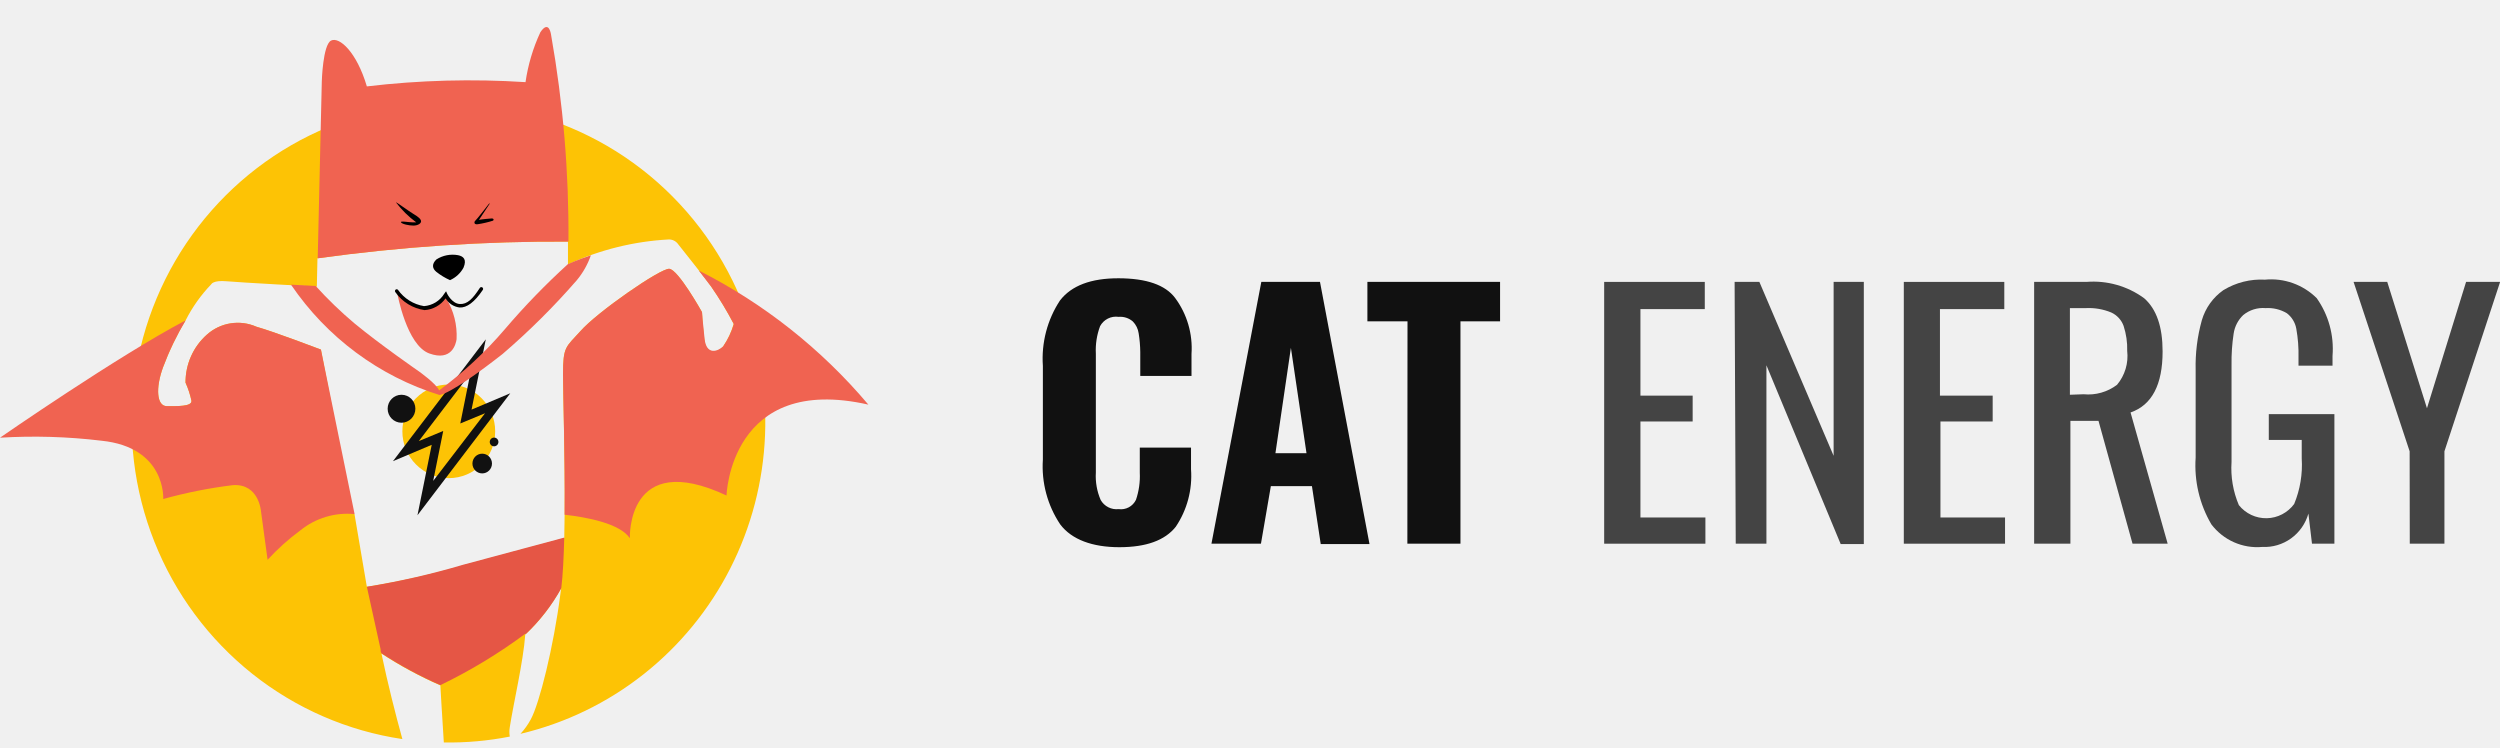
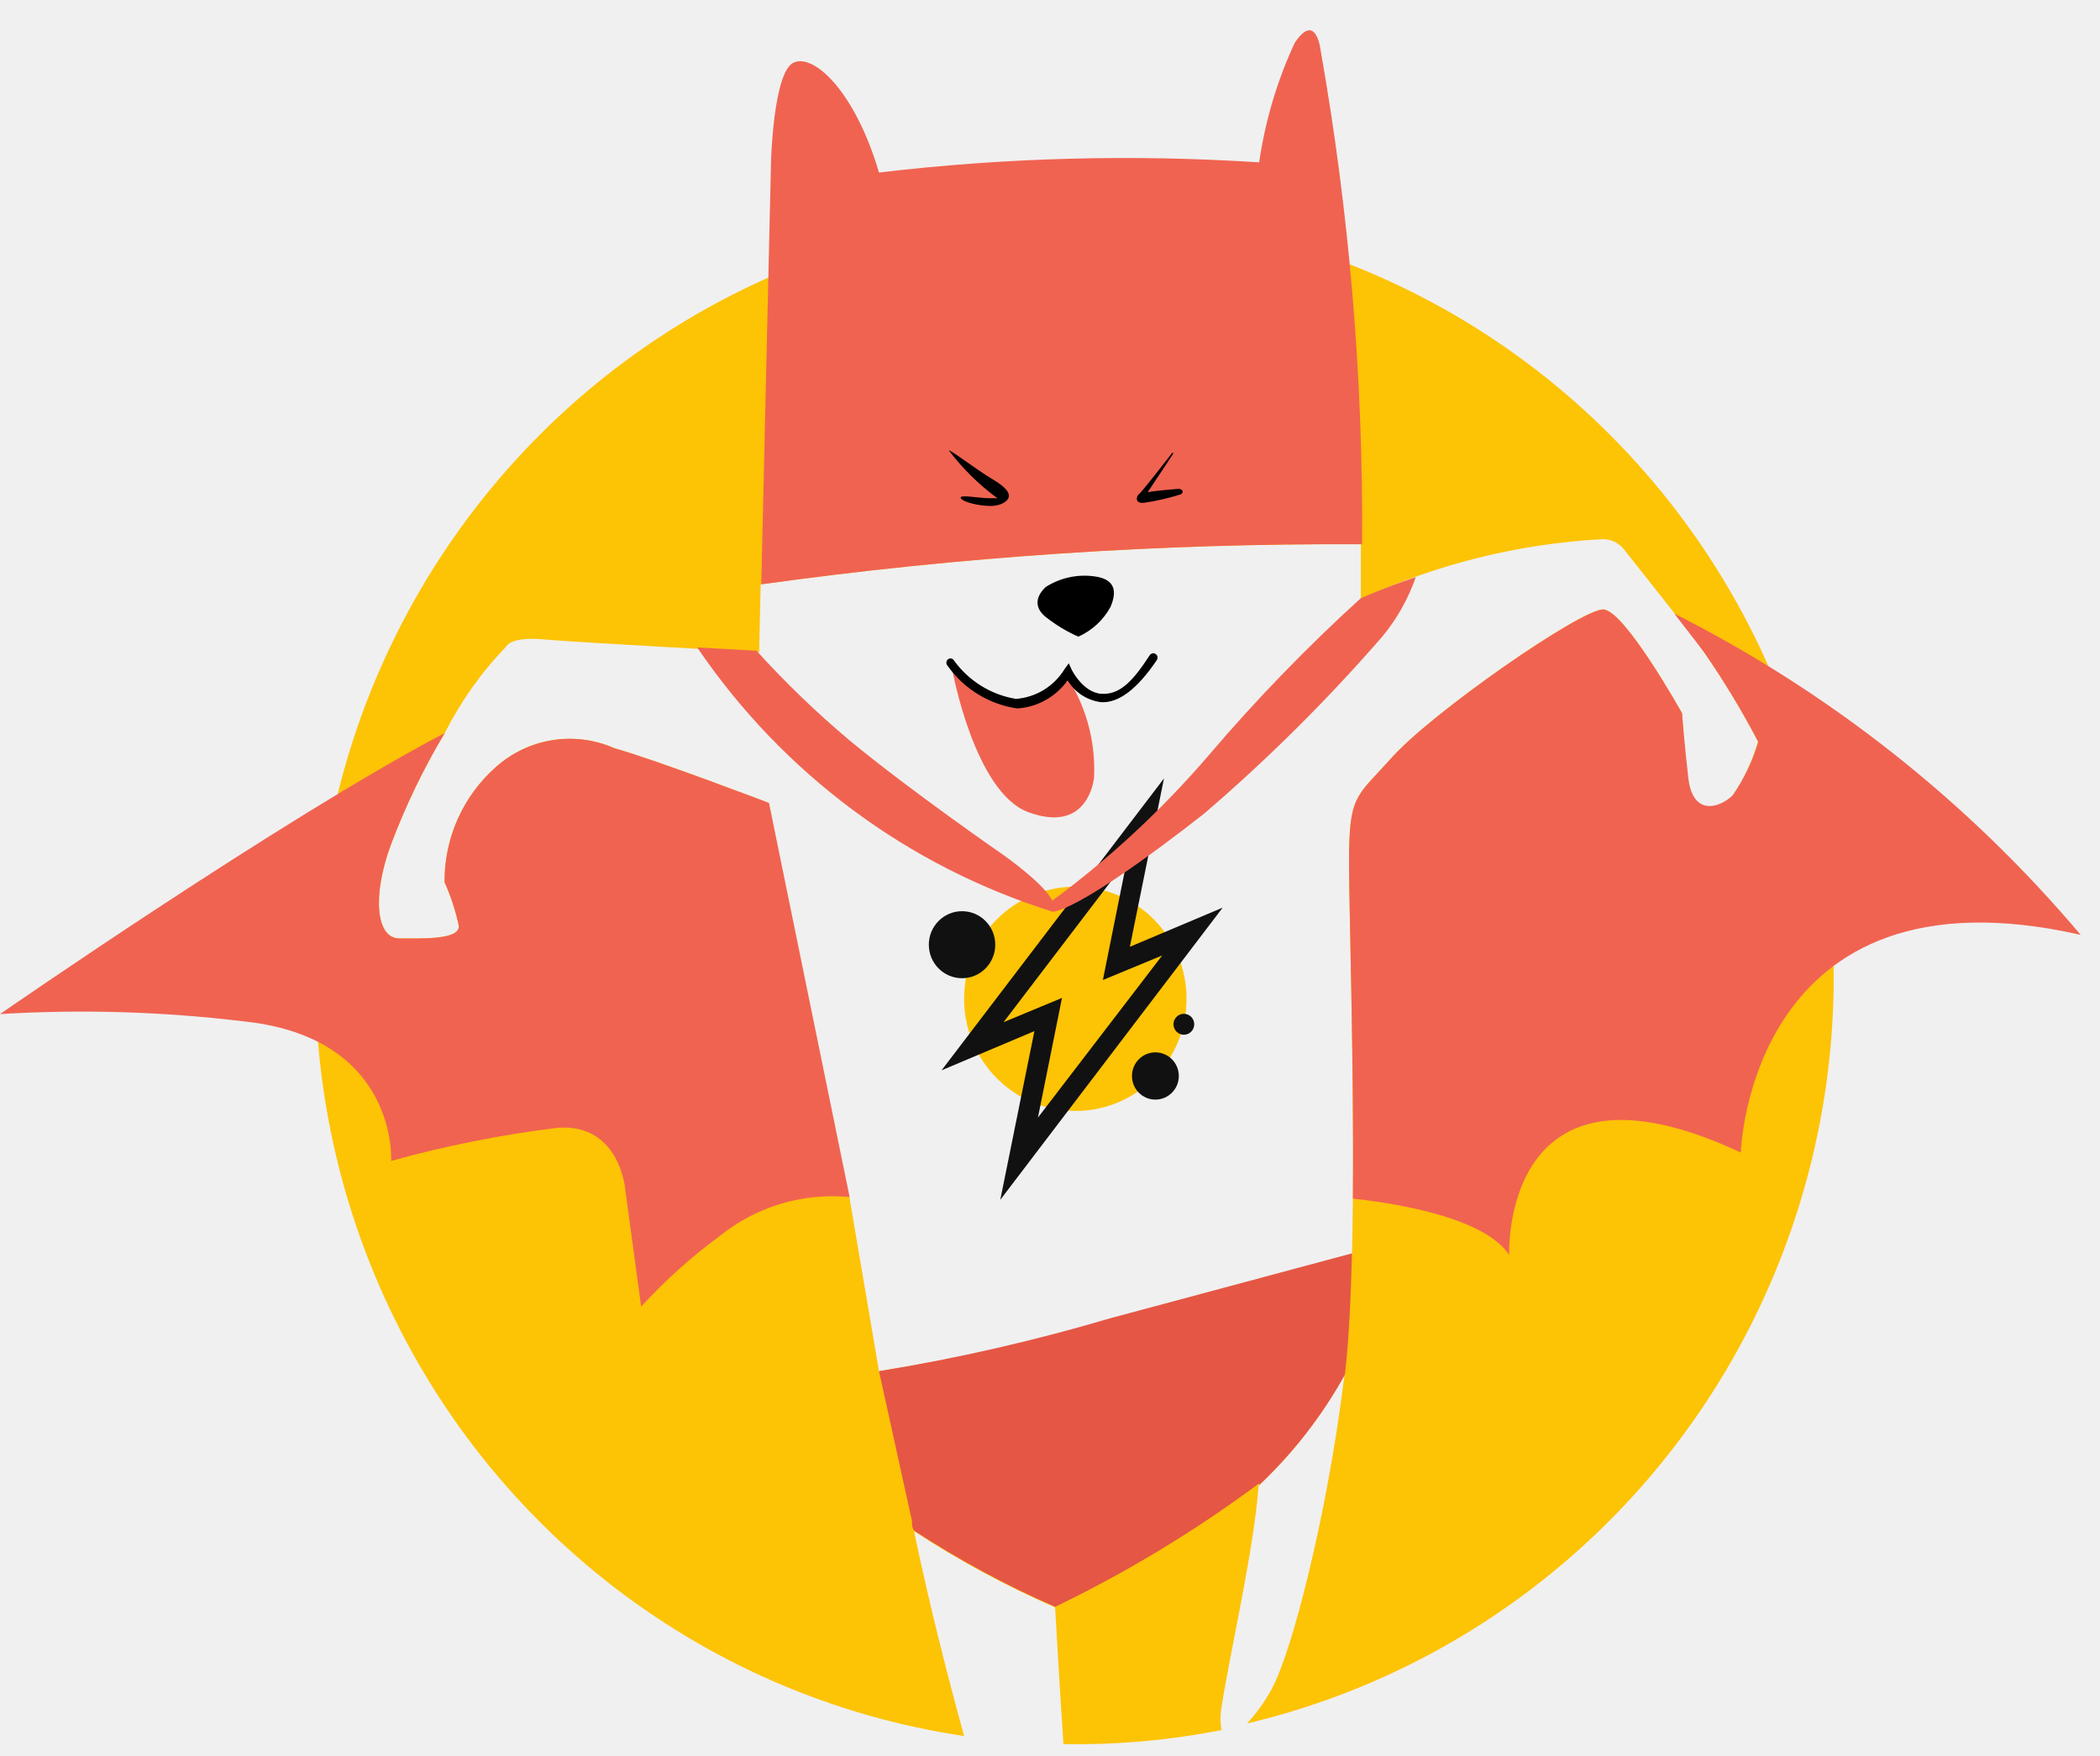
- <svg xmlns="http://www.w3.org/2000/svg" width="174" height="52" viewBox="0 0 174 52" fill="none">
-   <g clip-path="url(#clip0)">
-     <path d="M51.582 20.854C50.097 17.265 47.705 14.131 44.646 11.765C41.586 9.399 37.965 7.883 34.143 7.368C30.321 6.853 26.433 7.357 22.865 8.831C19.297 10.304 16.174 12.695 13.807 15.765C11.44 18.835 9.912 22.478 9.376 26.329C8.84 30.18 9.313 34.106 10.75 37.715C12.186 41.324 14.535 44.491 17.562 46.899C20.59 49.307 24.19 50.873 28.005 51.44C27.505 49.624 26.997 47.617 26.549 45.488C27.852 46.34 29.224 47.082 30.649 47.703C30.649 47.703 30.753 49.58 30.89 51.675C32.431 51.701 33.97 51.564 35.482 51.266C35.443 51.048 35.443 50.824 35.482 50.606C35.732 48.981 36.421 46.053 36.559 44.167C37.552 43.23 38.395 42.142 39.057 40.943L39.005 41.326C38.531 45.027 37.541 48.981 36.938 50.076C36.742 50.438 36.502 50.774 36.223 51.075C39.341 50.337 42.263 48.924 44.785 46.934C47.308 44.943 49.372 42.423 50.833 39.548C52.294 36.673 53.118 33.512 53.247 30.284C53.377 27.056 52.808 23.838 51.582 20.854ZM50.316 24.147C49.937 24.521 49.153 24.773 49.023 23.643C48.894 22.514 48.86 21.723 48.86 21.723C48.86 21.723 47.197 18.742 46.577 18.708C45.957 18.673 41.555 21.723 40.392 23.052C39.384 24.173 39.186 24.095 39.186 26.067C39.186 27.553 39.376 33.167 39.272 37.459L32.251 39.345C30.045 39.983 27.801 40.483 25.532 40.839L24.671 35.773H24.55L22.336 24.33C22.336 24.33 19.054 23.078 17.848 22.74C17.282 22.49 16.657 22.408 16.046 22.505C15.436 22.602 14.865 22.874 14.403 23.287C13.931 23.704 13.553 24.218 13.296 24.796C13.039 25.373 12.908 25.999 12.912 26.632C13.095 27.036 13.233 27.459 13.326 27.892C13.369 28.309 12.292 28.266 11.603 28.266C10.914 28.266 10.81 27.015 11.353 25.546C11.777 24.417 12.301 23.329 12.921 22.296C13.387 21.374 13.988 20.527 14.704 19.785C14.704 19.785 14.825 19.49 15.781 19.577C16.737 19.664 22.052 19.95 22.052 19.95L22.095 17.978C27.872 17.173 33.699 16.784 39.531 16.814C39.531 17.344 39.531 17.874 39.531 18.404C41.739 17.387 44.118 16.797 46.542 16.666C46.672 16.663 46.801 16.692 46.917 16.751C47.032 16.81 47.132 16.897 47.206 17.005C47.499 17.378 49.282 19.611 49.489 19.933C50.068 20.768 50.594 21.638 51.065 22.54C50.904 23.11 50.651 23.651 50.316 24.139V24.147Z" fill="#FDC305" />
-     <path d="M48.636 18.829C49.041 19.351 49.394 19.811 49.498 19.95C50.077 20.785 50.603 21.656 51.074 22.557C50.91 23.109 50.66 23.631 50.333 24.104C49.954 24.477 49.17 24.729 49.041 23.6C48.912 22.47 48.86 21.723 48.86 21.723C48.86 21.723 47.198 18.742 46.578 18.708C45.957 18.673 41.555 21.723 40.392 23.052C39.385 24.173 39.186 24.095 39.186 26.067C39.186 27.371 39.333 31.846 39.298 35.825C40.858 35.999 43.149 36.434 43.838 37.459C43.838 37.459 43.588 31.22 50.566 34.487C50.566 34.487 50.807 25.981 60.438 28.162C57.164 24.284 53.151 21.111 48.636 18.829Z" fill="#F06351" />
-     <path d="M39.565 16.814C39.6 11.999 39.197 7.191 38.359 2.45C38.359 2.45 38.23 1.321 37.61 2.242C37.098 3.343 36.75 4.514 36.576 5.717C32.894 5.479 29.198 5.578 25.533 6.013C24.826 3.623 23.62 2.537 23.043 2.824C22.466 3.111 22.397 5.674 22.397 5.674L22.113 17.978C27.896 17.172 33.728 16.783 39.565 16.814Z" fill="#F06351" />
-     <path d="M39.065 40.943C39.177 40.014 39.237 38.78 39.272 37.416L32.252 39.301C30.046 39.955 27.802 40.468 25.533 40.839L26.489 45.184C26.489 45.279 26.489 45.375 26.549 45.47C27.852 46.323 29.224 47.064 30.649 47.686C32.733 46.681 34.717 45.48 36.576 44.097V44.15C37.565 43.217 38.404 42.135 39.065 40.943Z" fill="#E55645" />
-     <path d="M27.566 14.094C27.523 14.007 28.427 14.685 28.78 14.893C29.133 15.102 29.306 15.258 29.306 15.406C29.306 15.554 29.082 15.701 28.772 15.701C28.462 15.701 27.979 15.597 27.91 15.475C27.841 15.354 28.427 15.475 28.72 15.475H28.97C28.439 15.084 27.967 14.619 27.566 14.094Z" fill="black" />
-     <path d="M34.026 14.189C34.026 14.189 33.165 15.302 33.087 15.354C33.01 15.406 32.941 15.649 33.251 15.606C33.607 15.552 33.959 15.471 34.302 15.362C34.397 15.31 34.362 15.189 34.199 15.206C34.035 15.223 33.613 15.249 33.337 15.302L34.069 14.198C34.069 14.198 34.095 14.094 34.026 14.189Z" fill="black" />
-     <path d="M31.322 19.498C31.721 19.321 32.051 19.016 32.26 18.63C32.502 18.056 32.26 17.839 31.881 17.761C31.36 17.665 30.822 17.77 30.374 18.056C30.038 18.378 30.081 18.69 30.374 18.925C30.665 19.155 30.983 19.348 31.322 19.498Z" fill="black" />
-     <path d="M31.011 20.593C30.912 20.79 30.778 20.967 30.615 21.115C30.37 21.314 30.068 21.429 29.754 21.445C29.279 21.492 28.805 21.355 28.427 21.062C28.253 20.96 28.099 20.828 27.971 20.672C27.884 20.577 27.779 20.503 27.66 20.454C27.66 20.454 28.306 24.026 29.874 24.599C31.442 25.172 31.735 23.939 31.778 23.608C31.83 22.62 31.584 21.638 31.072 20.793C31.072 20.532 31.054 20.706 31.011 20.593Z" fill="#F06351" />
-     <path d="M29.547 21.584C29.144 21.525 28.757 21.385 28.409 21.172C28.061 20.958 27.759 20.676 27.523 20.341C27.502 20.317 27.49 20.287 27.49 20.254C27.49 20.222 27.502 20.192 27.523 20.168C27.534 20.156 27.547 20.147 27.562 20.14C27.577 20.134 27.593 20.131 27.609 20.131C27.625 20.131 27.641 20.134 27.655 20.14C27.67 20.147 27.684 20.156 27.695 20.168C27.908 20.469 28.178 20.725 28.491 20.921C28.802 21.116 29.15 21.247 29.512 21.306C29.799 21.284 30.077 21.194 30.323 21.043C30.568 20.892 30.775 20.684 30.925 20.437L31.046 20.272L31.132 20.463C31.132 20.463 31.459 21.123 31.993 21.158C32.527 21.193 32.906 20.793 33.397 20.037C33.416 20.01 33.444 19.99 33.476 19.984C33.509 19.977 33.542 19.984 33.57 20.003C33.597 20.021 33.616 20.05 33.623 20.082C33.629 20.115 33.622 20.149 33.604 20.176C33.03 21.028 32.487 21.436 31.976 21.401C31.779 21.375 31.589 21.304 31.422 21.195C31.255 21.085 31.115 20.939 31.011 20.767C30.843 21.005 30.624 21.201 30.37 21.342C30.117 21.484 29.836 21.566 29.547 21.584Z" fill="black" />
-     <path d="M31.235 33.279C33.019 33.279 34.465 31.821 34.465 30.021C34.465 28.221 33.019 26.763 31.235 26.763C29.451 26.763 28.005 28.221 28.005 30.021C28.005 31.821 29.451 33.279 31.235 33.279Z" fill="#FDC305" />
-     <path d="M35.516 27.371L32.82 28.509L33.811 23.617L27.35 32.098L30.047 30.959L29.056 35.86L35.516 27.371ZM29.151 30.699L32.734 25.998L32.036 29.474L33.759 28.761L30.15 33.471L30.848 29.995L29.151 30.699Z" fill="#111111" />
-     <path d="M27.945 29.422C28.478 29.422 28.91 28.986 28.91 28.448C28.91 27.911 28.478 27.475 27.945 27.475C27.412 27.475 26.98 27.911 26.98 28.448C26.98 28.986 27.412 29.422 27.945 29.422Z" fill="#111111" />
-     <path d="M33.561 32.949C33.937 32.949 34.242 32.642 34.242 32.263C34.242 31.884 33.937 31.576 33.561 31.576C33.185 31.576 32.881 31.884 32.881 32.263C32.881 32.642 33.185 32.949 33.561 32.949Z" fill="#111111" />
-     <path d="M34.388 31.064C34.555 31.064 34.69 30.928 34.69 30.76C34.69 30.592 34.555 30.456 34.388 30.456C34.222 30.456 34.087 30.592 34.087 30.76C34.087 30.928 34.222 31.064 34.388 31.064Z" fill="#111111" />
-     <path d="M39.522 18.386C37.967 19.8 36.503 21.312 35.138 22.913C33.778 24.503 32.243 25.931 30.564 27.171C30.374 26.71 29.159 25.85 29.159 25.85C29.159 25.85 26.454 23.982 24.68 22.514C23.721 21.708 22.817 20.837 21.975 19.907L20.252 19.811C22.739 23.476 26.383 26.183 30.589 27.492C31.33 27.371 33.415 25.868 34.974 24.642C36.819 23.06 38.546 21.344 40.143 19.507C40.572 18.993 40.904 18.404 41.125 17.769C40.143 18.099 39.522 18.386 39.522 18.386Z" fill="#F06351" />
-     <path d="M22.337 24.33C22.337 24.33 19.055 23.078 17.849 22.74C17.282 22.49 16.657 22.408 16.047 22.505C15.436 22.602 14.866 22.874 14.403 23.287C13.931 23.704 13.554 24.218 13.296 24.796C13.039 25.373 12.908 25.999 12.913 26.632C13.095 27.036 13.233 27.459 13.326 27.892C13.369 28.309 12.293 28.266 11.603 28.266C10.914 28.266 10.811 27.015 11.354 25.546C11.777 24.417 12.302 23.329 12.921 22.296C8.227 24.764 0 30.464 0 30.464C2.353 30.321 4.714 30.391 7.055 30.673C11.578 31.133 11.362 34.731 11.362 34.731C12.953 34.288 14.574 33.966 16.212 33.766C18.038 33.645 18.168 35.608 18.168 35.608L18.624 38.962C19.317 38.206 20.082 37.519 20.907 36.912C21.97 36.053 23.324 35.648 24.68 35.782L22.337 24.33Z" fill="#F06351" />
-     <path d="M73.79 36.495C72.903 35.168 72.478 33.581 72.584 31.985V25.468C72.472 23.86 72.89 22.259 73.773 20.915C74.571 19.878 75.935 19.362 77.864 19.368C79.794 19.374 81.1 19.829 81.784 20.732C82.617 21.852 83.023 23.237 82.929 24.634V26.163H79.363V24.503C79.358 24.067 79.321 23.631 79.251 23.2C79.208 22.888 79.066 22.599 78.846 22.375C78.711 22.257 78.553 22.168 78.383 22.113C78.213 22.058 78.034 22.038 77.856 22.053C77.6 22.015 77.339 22.056 77.108 22.173C76.876 22.29 76.686 22.475 76.564 22.705C76.337 23.315 76.237 23.966 76.271 24.616V32.889C76.231 33.544 76.347 34.199 76.607 34.8C76.731 35.017 76.915 35.193 77.137 35.305C77.359 35.418 77.609 35.463 77.856 35.434C78.098 35.469 78.345 35.425 78.562 35.31C78.778 35.195 78.953 35.013 79.062 34.791C79.27 34.18 79.361 33.534 79.329 32.889V31.151H82.895V32.654C83 34.072 82.626 35.483 81.835 36.66C81.077 37.615 79.768 38.085 77.907 38.085C76.047 38.085 74.591 37.563 73.79 36.495Z" fill="#111111" />
-     <path d="M87.788 19.62H91.871L95.317 37.867H91.923L91.311 33.836H88.451L87.762 37.841H84.317L87.788 19.62ZM90.932 31.542L89.847 24.208L88.77 31.542H90.932Z" fill="#111111" />
-     <path d="M97.962 22.366H95.171V19.62H104.405V22.366H101.648V37.841H97.953L97.962 22.366Z" fill="#111111" />
-     <path d="M111.65 19.62H118.653V21.514H114.174V27.536H117.809V29.335H114.174V36.017H118.696V37.841H111.65V19.62Z" fill="#444444" />
-     <path d="M120.729 19.62H122.452L127.62 31.724V19.62H129.722V37.867H128.111L122.943 25.424V37.841H120.807L120.729 19.62Z" fill="#444444" />
-     <path d="M132.505 19.62H139.499V21.514H135.02V27.536H138.69V29.335H135.055V36.017H139.551V37.841H132.505V19.62Z" fill="#444444" />
-     <path d="M141.576 19.62H145.211C146.643 19.504 148.07 19.907 149.234 20.758C150.095 21.514 150.517 22.748 150.517 24.46C150.517 26.777 149.773 28.194 148.286 28.709L150.87 37.841H148.424L146.055 29.291H144.1V37.841H141.576V19.62ZM145.021 27.44C145.851 27.521 146.681 27.286 147.347 26.78C147.618 26.457 147.82 26.081 147.942 25.676C148.063 25.271 148.101 24.846 148.053 24.425C148.071 23.836 147.986 23.248 147.804 22.687C147.73 22.481 147.615 22.291 147.467 22.13C147.319 21.969 147.141 21.839 146.942 21.749C146.383 21.518 145.78 21.414 145.176 21.445H144.065V27.475L145.021 27.44Z" fill="#444444" />
-     <path d="M153.911 36.495C153.088 35.093 152.707 33.471 152.817 31.846V25.763C152.788 24.59 152.933 23.418 153.248 22.288C153.497 21.438 154.026 20.699 154.747 20.194C155.618 19.664 156.626 19.41 157.641 19.464C158.298 19.401 158.961 19.483 159.582 19.705C160.204 19.927 160.771 20.284 161.242 20.75C162.068 21.918 162.459 23.343 162.344 24.773V25.451H159.976V24.886C159.992 24.21 159.94 23.535 159.821 22.87C159.742 22.444 159.509 22.063 159.166 21.801C158.719 21.535 158.202 21.411 157.684 21.445C157.122 21.396 156.562 21.571 156.125 21.931C155.768 22.273 155.534 22.726 155.462 23.218C155.353 23.933 155.304 24.657 155.315 25.381V32.15C155.247 33.178 155.421 34.209 155.824 35.156C156.057 35.448 156.354 35.681 156.691 35.84C157.028 35.998 157.396 36.076 157.768 36.068C158.139 36.061 158.504 35.968 158.835 35.796C159.165 35.624 159.452 35.379 159.674 35.078C160.089 34.076 160.269 32.99 160.2 31.907V30.621H157.908V28.822H162.474V37.841H160.914L160.665 35.747C160.467 36.443 160.042 37.051 159.459 37.472C158.876 37.893 158.168 38.103 157.452 38.067C156.778 38.127 156.1 38.014 155.481 37.739C154.862 37.465 154.322 37.036 153.911 36.495Z" fill="#444444" />
-     <path d="M167.711 31.411L163.809 19.62H166.152L168.917 28.414L171.639 19.62H174.008L170.132 31.411V37.841H167.72L167.711 31.411Z" fill="#444444" />
-   </g>
-   <defs>
-     <clipPath id="clip0">
-       <rect width="174" height="51.683" fill="white" />
-     </clipPath>
-   </defs>
+ <svg xmlns="http://www.w3.org/2000/svg" width="61" height="51" viewBox="0 0 61 51" fill="none">
+   <path d="M51.582 19.854C50.097 16.265 47.705 13.131 44.646 10.765C41.586 8.399 37.965 6.883 34.143 6.368C30.321 5.853 26.433 6.357 22.865 7.831C19.297 9.304 16.174 11.695 13.807 14.765C11.44 17.835 9.912 21.478 9.376 25.329C8.84 29.18 9.313 33.106 10.75 36.715C12.186 40.324 14.535 43.491 17.562 45.899C20.59 48.307 24.19 49.873 28.005 50.44C27.505 48.624 26.997 46.617 26.549 44.488C27.852 45.34 29.224 46.082 30.649 46.703C30.649 46.703 30.753 48.58 30.89 50.675C32.431 50.701 33.97 50.564 35.482 50.266C35.443 50.048 35.443 49.824 35.482 49.606C35.732 47.981 36.421 45.053 36.559 43.167C37.552 42.23 38.395 41.142 39.057 39.943L39.005 40.326C38.531 44.027 37.541 47.981 36.938 49.076C36.742 49.438 36.502 49.774 36.223 50.075C39.341 49.337 42.263 47.924 44.785 45.934C47.308 43.943 49.372 41.423 50.833 38.548C52.294 35.673 53.118 32.512 53.247 29.284C53.377 26.056 52.808 22.838 51.582 19.854ZM50.316 23.147C49.937 23.521 49.153 23.773 49.023 22.643C48.894 21.514 48.86 20.723 48.86 20.723C48.86 20.723 47.197 17.742 46.577 17.708C45.957 17.673 41.555 20.723 40.392 22.052C39.384 23.173 39.186 23.095 39.186 25.067C39.186 26.553 39.376 32.167 39.272 36.459L32.251 38.345C30.045 38.983 27.801 39.483 25.532 39.839L24.671 34.773H24.55L22.336 23.33C22.336 23.33 19.054 22.078 17.848 21.74C17.282 21.49 16.657 21.408 16.046 21.505C15.436 21.602 14.865 21.874 14.403 22.287C13.931 22.704 13.553 23.218 13.296 23.796C13.039 24.373 12.908 24.999 12.912 25.632C13.095 26.036 13.233 26.459 13.326 26.892C13.369 27.309 12.292 27.266 11.603 27.266C10.914 27.266 10.81 26.015 11.353 24.546C11.777 23.417 12.301 22.329 12.921 21.296C13.387 20.374 13.988 19.527 14.704 18.785C14.704 18.785 14.825 18.49 15.781 18.577C16.737 18.664 22.052 18.95 22.052 18.95L22.095 16.978C27.872 16.173 33.699 15.784 39.531 15.813C39.531 16.344 39.531 16.874 39.531 17.404C41.739 16.387 44.118 15.797 46.542 15.666C46.672 15.662 46.801 15.692 46.917 15.751C47.032 15.81 47.132 15.897 47.206 16.005C47.499 16.378 49.282 18.611 49.489 18.933C50.068 19.768 50.594 20.638 51.065 21.54C50.904 22.11 50.651 22.651 50.316 23.139V23.147Z" fill="#FDC305" />
+   <path d="M48.636 17.829C49.041 18.351 49.394 18.811 49.498 18.95C50.077 19.785 50.603 20.656 51.074 21.557C50.91 22.109 50.66 22.631 50.333 23.104C49.954 23.477 49.17 23.729 49.041 22.6C48.912 21.47 48.86 20.723 48.86 20.723C48.86 20.723 47.198 17.742 46.578 17.708C45.957 17.673 41.555 20.723 40.392 22.052C39.385 23.173 39.186 23.095 39.186 25.067C39.186 26.371 39.333 30.846 39.298 34.825C40.858 34.999 43.149 35.434 43.838 36.459C43.838 36.459 43.588 30.22 50.566 33.487C50.566 33.487 50.807 24.981 60.438 27.162C57.164 23.284 53.151 20.111 48.636 17.829Z" fill="#F06351" />
+   <path d="M39.565 15.813C39.6 10.999 39.197 6.191 38.359 1.45C38.359 1.45 38.23 0.321 37.61 1.242C37.098 2.343 36.75 3.514 36.576 4.717C32.894 4.479 29.198 4.578 25.533 5.013C24.826 2.623 23.62 1.537 23.043 1.824C22.466 2.111 22.397 4.674 22.397 4.674L22.113 16.978C27.896 16.172 33.728 15.783 39.565 15.813Z" fill="#F06351" />
+   <path d="M39.065 39.943C39.177 39.014 39.237 37.78 39.272 36.416L32.252 38.301C30.046 38.955 27.802 39.468 25.533 39.839L26.489 44.184C26.489 44.279 26.489 44.375 26.549 44.47C27.852 45.323 29.224 46.064 30.649 46.686C32.733 45.681 34.717 44.48 36.576 43.097V43.15C37.565 42.217 38.404 41.135 39.065 39.943Z" fill="#E55645" />
+   <path d="M27.566 13.094C27.523 13.007 28.427 13.685 28.78 13.893C29.133 14.102 29.306 14.258 29.306 14.406C29.306 14.554 29.082 14.701 28.772 14.701C28.462 14.701 27.979 14.597 27.91 14.475C27.841 14.354 28.427 14.475 28.72 14.475H28.97C28.439 14.084 27.967 13.619 27.566 13.094Z" fill="black" />
+   <path d="M34.026 13.189C34.026 13.189 33.165 14.302 33.087 14.354C33.01 14.406 32.941 14.649 33.251 14.606C33.607 14.552 33.959 14.471 34.302 14.362C34.397 14.31 34.362 14.189 34.199 14.206C34.035 14.223 33.613 14.249 33.337 14.302L34.069 13.198C34.069 13.198 34.095 13.094 34.026 13.189Z" fill="black" />
+   <path d="M31.322 18.498C31.721 18.321 32.051 18.016 32.26 17.63C32.502 17.056 32.26 16.839 31.881 16.761C31.36 16.665 30.822 16.77 30.374 17.056C30.038 17.378 30.081 17.69 30.374 17.925C30.665 18.155 30.983 18.348 31.322 18.498Z" fill="black" />
+   <path d="M31.011 19.593C30.912 19.79 30.778 19.967 30.615 20.115C30.37 20.314 30.068 20.429 29.754 20.445C29.279 20.492 28.805 20.355 28.427 20.062C28.253 19.96 28.099 19.828 27.971 19.672C27.884 19.577 27.779 19.503 27.66 19.454C27.66 19.454 28.306 23.026 29.874 23.599C31.442 24.172 31.735 22.939 31.778 22.608C31.83 21.62 31.584 20.638 31.072 19.793C31.072 19.532 31.054 19.706 31.011 19.593Z" fill="#F06351" />
+   <path d="M29.547 20.584C29.144 20.525 28.757 20.385 28.409 20.172C28.061 19.958 27.759 19.676 27.523 19.341C27.502 19.317 27.49 19.287 27.49 19.254C27.49 19.222 27.502 19.192 27.523 19.168C27.534 19.156 27.547 19.147 27.562 19.14C27.577 19.134 27.593 19.131 27.609 19.131C27.625 19.131 27.641 19.134 27.655 19.14C27.67 19.147 27.684 19.156 27.695 19.168C27.908 19.469 28.178 19.725 28.491 19.921C28.802 20.116 29.15 20.247 29.512 20.306C29.799 20.284 30.077 20.194 30.323 20.043C30.568 19.892 30.775 19.684 30.925 19.437L31.046 19.272L31.132 19.463C31.132 19.463 31.459 20.123 31.993 20.158C32.527 20.193 32.906 19.793 33.397 19.037C33.416 19.01 33.444 18.99 33.476 18.984C33.509 18.977 33.542 18.984 33.57 19.003C33.597 19.021 33.616 19.05 33.623 19.082C33.629 19.115 33.622 19.149 33.604 19.176C33.03 20.028 32.487 20.436 31.976 20.401C31.779 20.375 31.589 20.304 31.422 20.195C31.255 20.085 31.115 19.939 31.011 19.767C30.843 20.005 30.624 20.201 30.37 20.342C30.117 20.484 29.836 20.566 29.547 20.584Z" fill="black" />
+   <path d="M31.235 32.279C33.019 32.279 34.465 30.821 34.465 29.021C34.465 27.221 33.019 25.763 31.235 25.763C29.451 25.763 28.005 27.221 28.005 29.021C28.005 30.821 29.451 32.279 31.235 32.279Z" fill="#FDC305" />
+   <path d="M35.516 26.371L32.82 27.509L33.811 22.617L27.35 31.098L30.047 29.959L29.056 34.86L35.516 26.371ZM29.151 29.699L32.734 24.998L32.036 28.474L33.759 27.761L30.15 32.471L30.848 28.995L29.151 29.699Z" fill="#111111" />
+   <path d="M27.945 28.422C28.478 28.422 28.91 27.986 28.91 27.448C28.91 26.911 28.478 26.475 27.945 26.475C27.412 26.475 26.98 26.911 26.98 27.448C26.98 27.986 27.412 28.422 27.945 28.422Z" fill="#111111" />
+   <path d="M33.561 31.949C33.937 31.949 34.242 31.642 34.242 31.263C34.242 30.884 33.937 30.576 33.561 30.576C33.185 30.576 32.881 30.884 32.881 31.263C32.881 31.642 33.185 31.949 33.561 31.949Z" fill="#111111" />
+   <path d="M34.388 30.064C34.555 30.064 34.69 29.928 34.69 29.76C34.69 29.592 34.555 29.456 34.388 29.456C34.222 29.456 34.087 29.592 34.087 29.76C34.087 29.928 34.222 30.064 34.388 30.064Z" fill="#111111" />
+   <path d="M39.522 17.386C37.967 18.8 36.503 20.312 35.138 21.913C33.778 23.503 32.243 24.931 30.564 26.171C30.374 25.71 29.159 24.85 29.159 24.85C29.159 24.85 26.454 22.982 24.68 21.514C23.721 20.708 22.817 19.837 21.975 18.907L20.252 18.811C22.739 22.476 26.383 25.183 30.589 26.492C31.33 26.371 33.415 24.868 34.974 23.642C36.819 22.06 38.546 20.344 40.143 18.507C40.572 17.993 40.904 17.404 41.125 16.769C40.143 17.099 39.522 17.386 39.522 17.386Z" fill="#F06351" />
+   <path d="M22.337 23.33C22.337 23.33 19.055 22.078 17.849 21.74C17.282 21.49 16.657 21.408 16.047 21.505C15.436 21.602 14.866 21.874 14.403 22.287C13.931 22.704 13.554 23.218 13.296 23.796C13.039 24.373 12.908 24.999 12.913 25.632C13.095 26.036 13.233 26.459 13.326 26.892C13.369 27.309 12.293 27.266 11.603 27.266C10.914 27.266 10.811 26.015 11.354 24.546C11.777 23.417 12.302 22.329 12.921 21.296C8.227 23.764 0 29.464 0 29.464C2.353 29.321 4.714 29.391 7.055 29.673C11.578 30.133 11.362 33.731 11.362 33.731C12.953 33.288 14.574 32.966 16.212 32.766C18.038 32.645 18.168 34.608 18.168 34.608L18.624 37.962C19.317 37.206 20.082 36.519 20.907 35.912C21.97 35.053 23.324 34.648 24.68 34.782L22.337 23.33Z" fill="#F06351" />
</svg>
